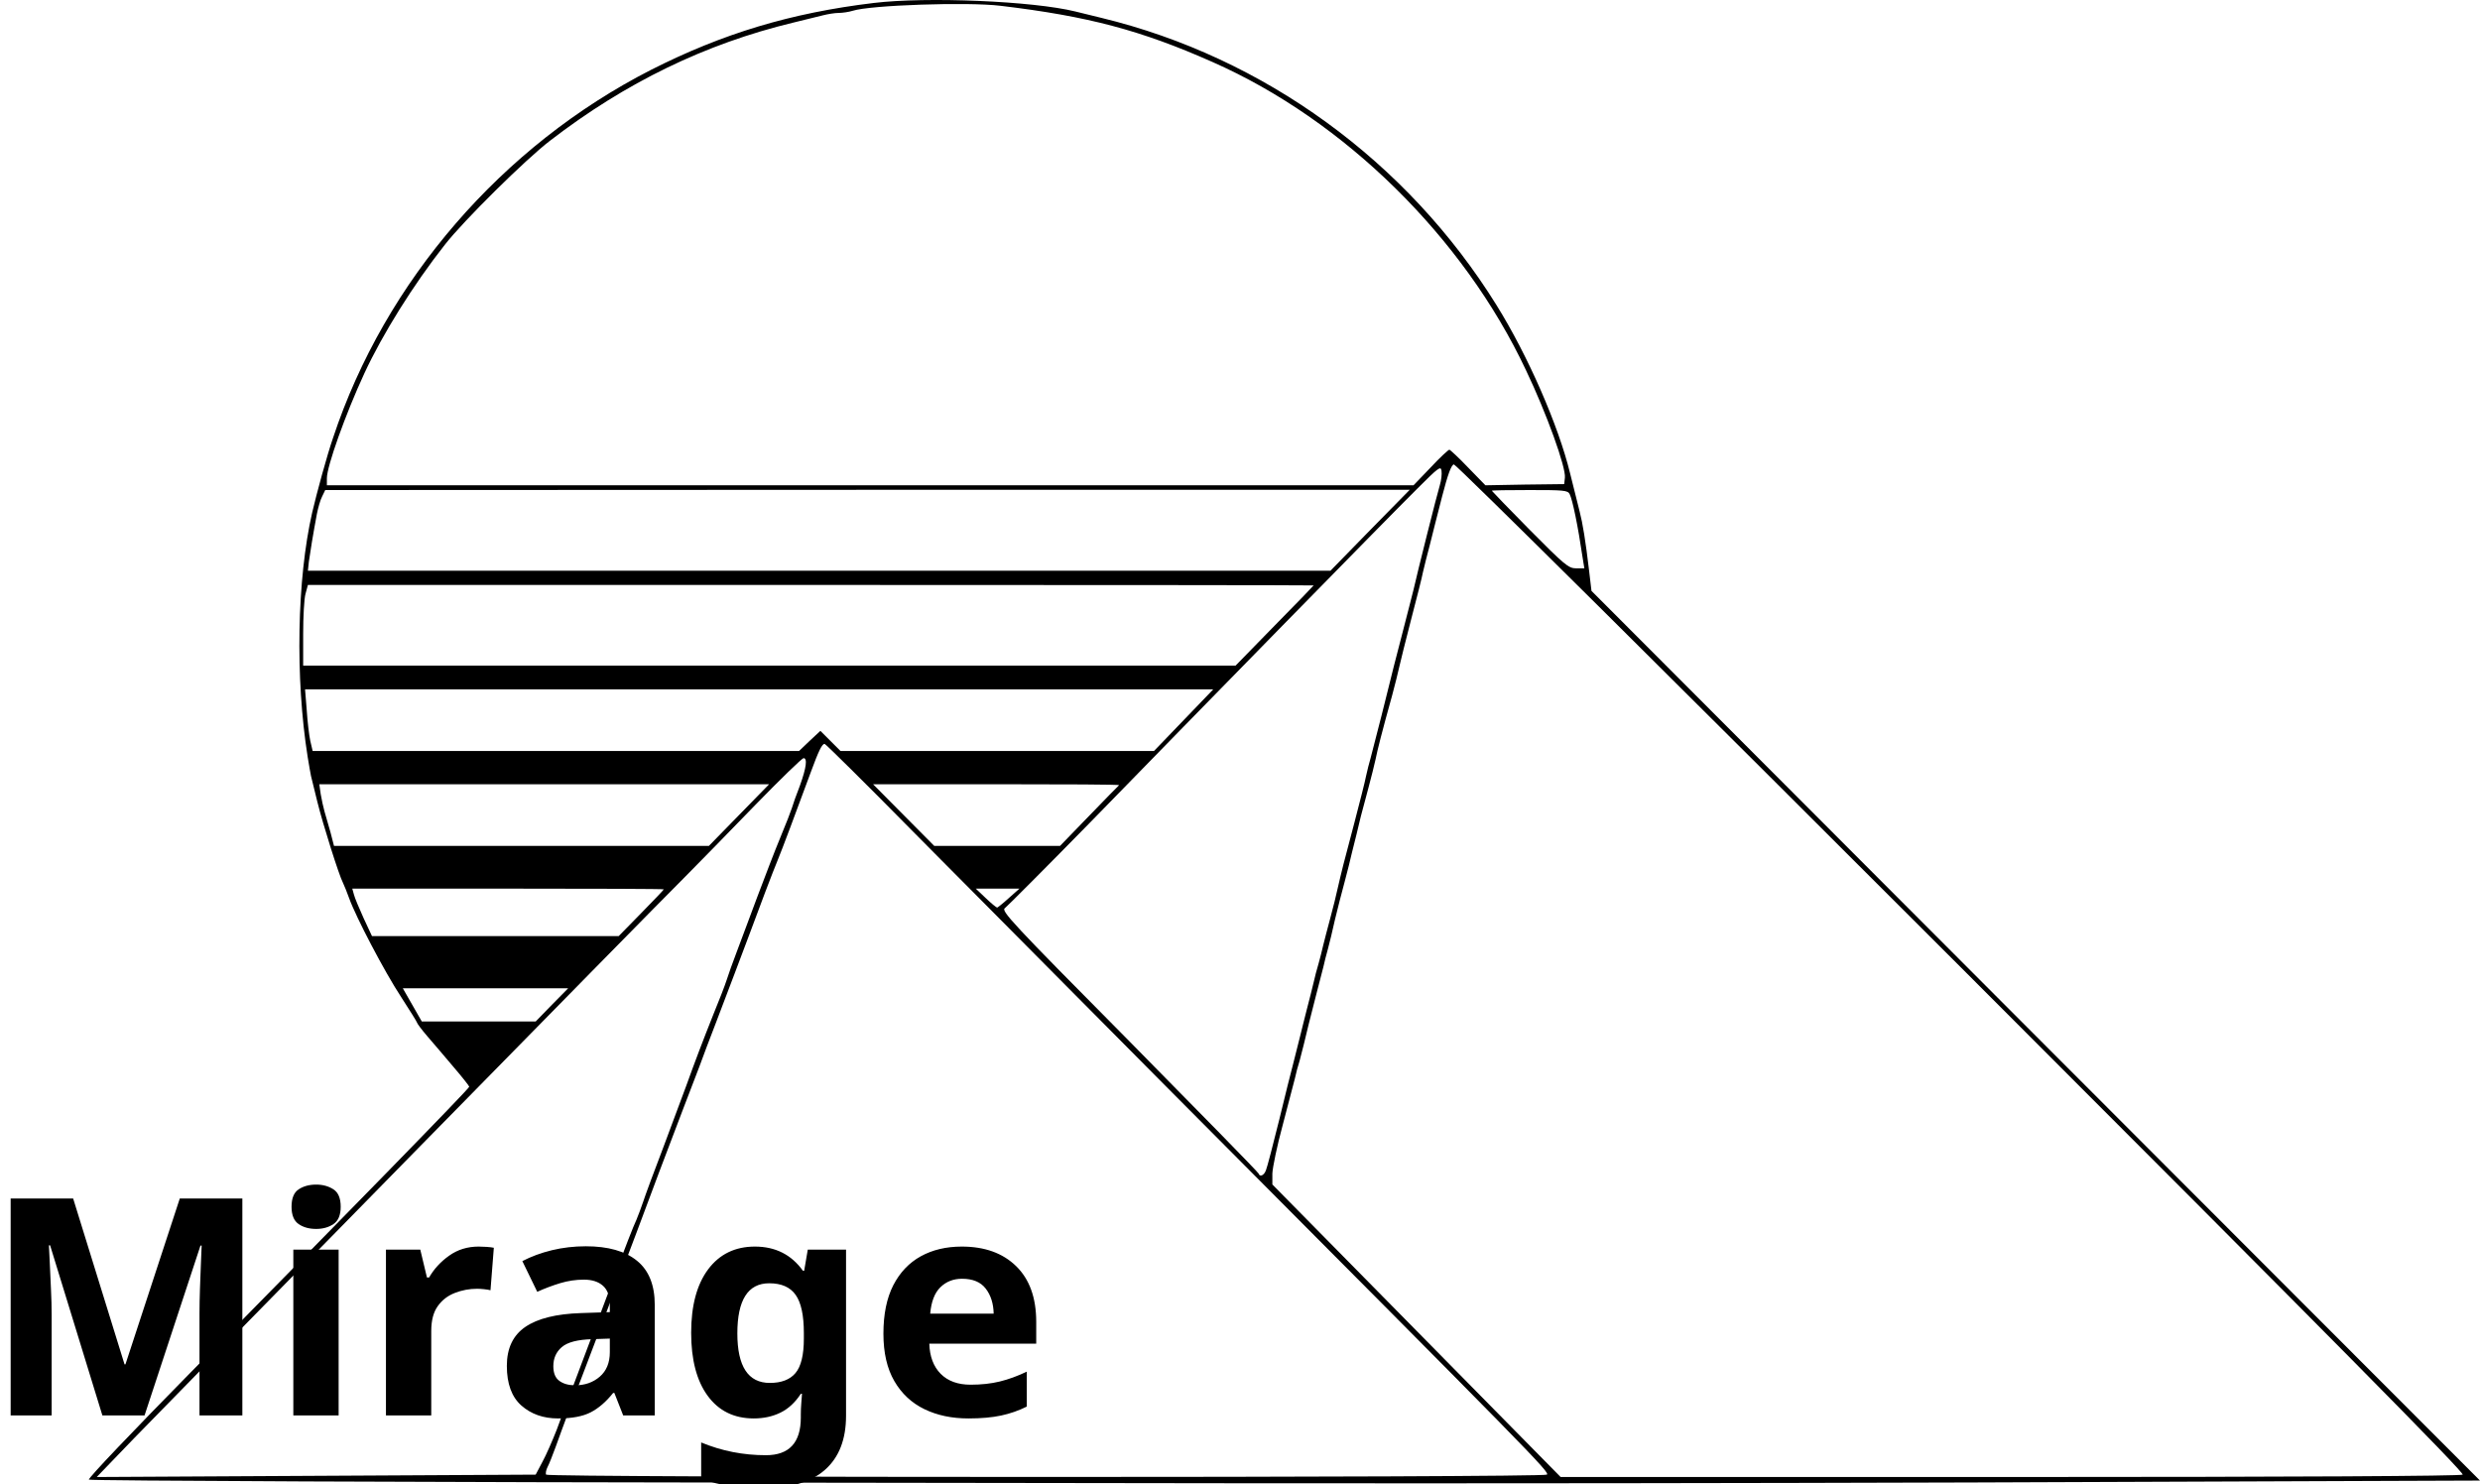
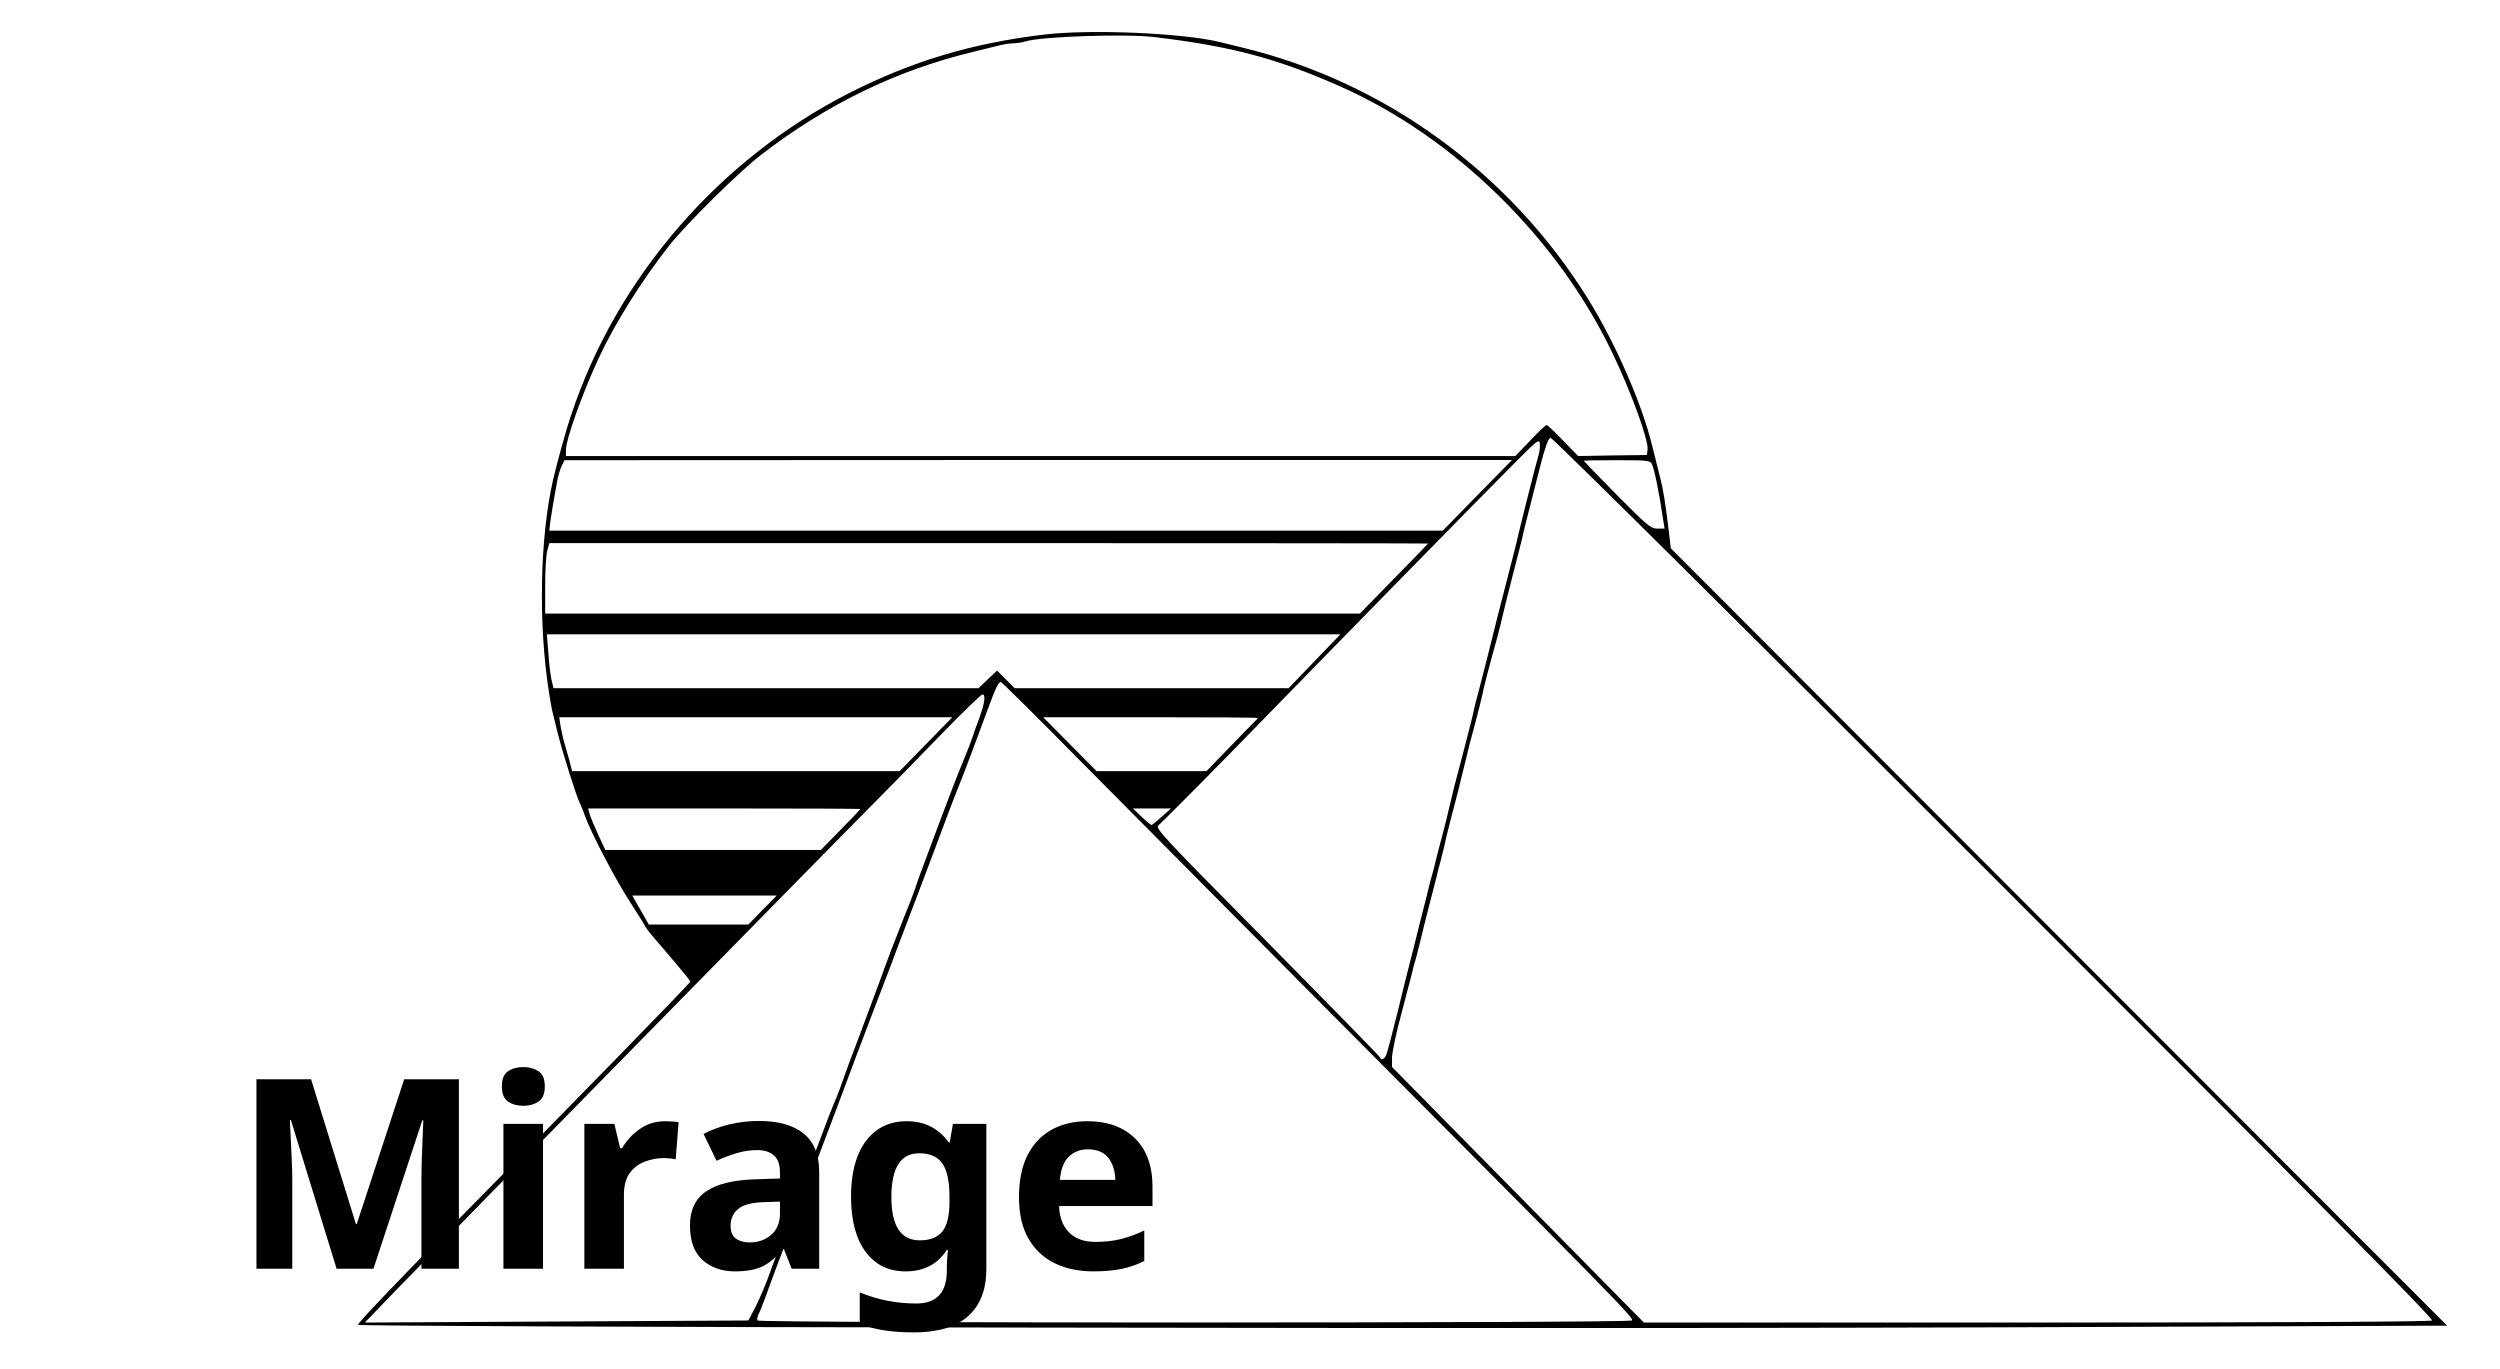
- <svg xmlns="http://www.w3.org/2000/svg" version="1.0" width="522.639" height="312.606" viewBox="0 0 522.639 312.606" preserveAspectRatio="xMidYMid" id="svg267">
+ <svg xmlns="http://www.w3.org/2000/svg" version="1.0" width="603px" height="330px" viewBox="0 0 603 330" preserveAspectRatio="xMidYMid meet" id="svg267">
  <defs id="defs271" />
-   <g fill="#000000" fill-rule="evenodd" id="g265" transform="translate(-67.61094,-7.726074)">
-     <path d="m 240.35,320.2 c -84.45,-0.1 -153.75,-0.4 -154,-0.65 -0.25,-0.25 9.45,-10.4 21.5,-22.65 32.45,-32.95 58.65,-59.75 58.65,-60.15 0,-0.15 -1.5,-2.05 -3.3,-4.15 -1.8,-2.15 -4.3,-5.05 -5.5,-6.45 -1.25,-1.45 -2.2,-2.75 -2.2,-2.9 0,-0.15 -1.55,-2.6 -3.35,-5.4 -3.55,-5.4 -9.55,-16.9 -10.95,-20.8 -0.45,-1.25 -1.05,-2.75 -1.3,-3.25 -0.85,-1.6 -4.25,-12.4 -5.4,-17.05 -0.6,-2.5 -1.2,-4.95 -1.35,-5.5 -0.1,-0.55 -0.45,-2.35 -0.7,-4 -2.65,-16.7 -2.25,-37.5 0.95,-51.5 0.95,-4.1 3.15,-12.15 4.4,-15.75 10.95,-33.05 35.65,-61.55 67,-77.55 15.1,-7.65 29.45,-12 46.95,-14.1 11.2,-1.35 33.6,-0.4 42.5,1.8 0.55,0.15 3,0.75 5.5,1.35 34.25,8.3 64.4,30.2 83.25,60.55 6.6,10.6 13.05,25.35 15.5,35.45 1.05,4.25 1.45,5.85 2,8 0.65,2.5 1.25,6.15 2,12.5 l 0.5,4.25 93.6,93.75 93.65,93.75 -27.9,0.1 c -112.7,0.5 -188.05,0.6 -322,0.35 m -144.5,-9.35 c 11.55,-11.9 109.4,-111.65 115.9,-118.1 3,-3.05 9.8,-9.95 15.05,-15.4 5.3,-5.45 9.85,-9.85 10.15,-9.85 0.85,0 0.6,2 -0.75,5.75 -0.75,1.9 -1.5,4.05 -1.7,4.75 -0.2,0.65 -1.3,3.5 -2.45,6.25 -1.15,2.75 -3.3,8.4 -4.85,12.5 -1.55,4.1 -3.45,9.3 -4.3,11.5 -0.85,2.2 -1.8,4.9 -2.15,6 -0.35,1.1 -1.6,4.35 -2.8,7.25 -2.25,5.65 -3.85,9.85 -5.7,15 -0.65,1.75 -2.8,7.5 -4.75,12.75 -2,5.2 -3.95,10.5 -4.35,11.75 -0.4,1.2 -1.05,2.9 -1.4,3.75 -0.7,1.5 -2.3,5.6 -4.8,12.35 -4.9,13.05 -7.4,19.65 -9,23.9 -0.8,2.05 -2.15,5.65 -3,8 -0.9,2.3 -2.25,5.4 -3.05,6.85 l -1.4,2.65 -46.25,0.25 L 88,319 l 7.85,-8.15 m 86.85,7.65 c -0.15,-0.3 0,-1 0.3,-1.6 0.3,-0.55 1.1,-2.55 1.75,-4.35 0.65,-1.85 1.75,-4.8 2.4,-6.55 2.2,-5.7 10.75,-28.3 14.6,-38.5 2.1,-5.7 7.3,-19.5 9.8,-26 1.1,-2.9 2.65,-6.95 3.45,-9 0.75,-2.1 2.3,-6.15 3.4,-9 2.7,-7.05 5.95,-15.7 7.1,-18.75 1.85,-5.05 5.1,-13.6 6,-15.75 0.9,-2.15 3.85,-10.05 7,-18.6 1.6,-4.35 2.35,-5.95 2.9,-5.9 0.2,0 8.55,8.25 18.5,18.35 10,10.1 34.65,34.9 54.75,55.15 76.6,76.95 79.6,80 78.95,80.5 -0.85,0.65 -210.55,0.65 -210.9,0 m 183.4,-30.35 -30.35,-30.8 v -2.3 c 0.05,-1.3 1,-5.9 2.2,-10.3 1.15,-4.4 2.3,-8.8 2.55,-9.75 0.2,-1 0.65,-2.65 1,-3.75 0.55,-2.1 1.15,-4.45 1.9,-7.65 0.25,-1.05 0.95,-3.8 1.55,-6.1 0.6,-2.35 1.3,-5.05 1.55,-6 0.2,-1 0.65,-2.65 0.95,-3.75 0.3,-1.1 1,-3.95 1.5,-6.25 0.55,-2.35 1.5,-5.95 2.05,-8 0.55,-2.1 1.25,-4.8 1.5,-6 0.3,-1.25 0.75,-3.05 1,-4 0.25,-1 0.65,-2.65 0.9,-3.75 0.3,-1.1 1,-3.8 1.6,-6 0.6,-2.2 1.25,-4.9 1.5,-6 0.4,-2 1.3,-5.6 3.5,-13.5 0.6,-2.2 1.25,-4.9 1.5,-6 0.25,-1.1 1.35,-5.6 2.5,-10 1.15,-4.4 2.3,-8.9 2.5,-10 0.25,-1.1 0.9,-3.7 1.45,-5.75 0.5,-2.1 1.7,-6.7 2.6,-10.25 1.15,-4.45 1.9,-6.55 2.45,-6.65 0.4,-0.1 45.15,44.3 107,106.15 78.05,78.05 106.05,106.4 105.6,106.75 -0.4,0.3 -34.5,0.5 -95.35,0.5 H 396.5 l -30.4,-30.85 m -33.25,-33.1 c -0.05,-0.25 -12.35,-12.8 -27.25,-27.9 -25.05,-25.25 -27.1,-27.5 -26.2,-28.05 0.5,-0.4 8.7,-8.6 18.15,-18.25 22.45,-23.05 62.3,-63.75 68.7,-70.1 4.5,-4.5 5,-4.9 5.15,-3.8 0.1,0.7 -0.05,2 -0.35,3 -0.55,1.75 -4.8,18.65 -5.55,22.05 -0.25,0.95 -1.35,5.35 -2.5,9.75 -1.15,4.4 -2.3,8.9 -2.55,10 -0.4,1.75 -2.8,11.15 -4,15.75 -0.3,0.95 -0.7,2.65 -0.95,3.75 -0.2,1.1 -1.35,5.6 -2.5,10 -2.25,8.4 -2.65,10.1 -3.5,13.75 -0.25,1.2 -0.95,4.05 -1.55,6.25 -0.6,2.2 -1.25,4.75 -1.5,5.75 -0.2,0.95 -0.65,2.65 -0.95,3.75 -0.35,1.1 -0.8,2.9 -1.05,4 -0.25,1.1 -0.9,3.65 -1.45,5.75 -0.5,2.05 -1.1,4.3 -1.25,5 -0.95,3.75 -1.25,4.9 -1.7,6.75 -0.3,1.1 -1.6,6.25 -2.85,11.45 -1.3,5.25 -2.55,10.05 -2.8,10.65 -0.4,1.1 -1.3,1.5 -1.55,0.7 M 154.5,219.5 l -2,-3.5 h 17.45 17.4 l -3.45,3.5 -3.4,3.5 h -12 -12 l -2,-3.5 m -10.25,-18.25 c -0.95,-2.1 -1.9,-4.35 -2.05,-5 L 141.85,195 h 32.8 c 18.05,0 32.85,0.05 32.85,0.15 0,0.1 -2.15,2.35 -4.75,5 L 198,205 h -26 -26 l -1.75,-3.75 m 131.1,-4.25 -2.1,-2 h 4.6 4.6 l -2.25,2 c -1.2,1.1 -2.35,2 -2.45,2 -0.15,0 -1.25,-0.9 -2.4,-2 m -138.1,-13.9 c -0.45,-1.6 -1,-3.55 -1.25,-4.35 -0.25,-0.85 -0.6,-2.5 -0.8,-3.65 l -0.3,-2.1 h 47.4 47.4 l -6.35,6.5 L 217,186 H 177.5 138 l -0.75,-2.9 m 120.8,-3.6 -6.45,-6.5 h 26 c 14.35,0 25.95,0.05 25.85,0.2 -0.15,0.1 -3,3.05 -6.35,6.5 L 291,186 H 277.75 264.5 l -6.45,-6.5 M 133,163.85 c -0.25,-1.15 -0.6,-4.1 -0.75,-6.5 L 131.9,153 h 95.7 95.7 l -6.25,6.5 -6.25,6.5 h -33 -33.05 l -2.15,-2.15 -2.1,-2.1 -2.25,2.1 L 236,166 H 184.75 133.5 l -0.5,-2.15 m -1.5,-22.5 c 0,-3.65 0.2,-7.45 0.5,-8.5 l 0.5,-1.85 h 106 c 58.3,0 105.95,0.05 105.95,0.1 0,0.05 -3.7,3.9 -8.25,8.5 L 328,148 H 229.75 131.5 v -6.65 m 1.2,-15.25 c 0.25,-1.85 0.9,-5.85 1.7,-10.1 0.25,-1.25 0.7,-2.9 1.1,-3.65 l 0.65,-1.35 114.25,-0.05 h 114.3 l -8.35,8.5 L 348,128 H 240.25 132.5 l 0.2,-1.9 M 390,119.4 c -4.4,-4.45 -8,-8.2 -8,-8.25 0,-0.1 3.55,-0.15 7.95,-0.15 7.1,0 8.05,0.05 8.45,0.85 0.6,1.15 1.75,6.7 2.75,13.5 l 0.35,2.15 h -1.75 c -1.6,0 -2.45,-0.75 -9.75,-8.1 M 136.5,108.5 c 0,-2.5 3.9,-13.45 7.9,-22.1 3.8,-8.2 10.3,-18.65 17,-27.15 3.85,-4.95 17,-17.95 22.1,-21.85 15.95,-12.3 32.8,-20.45 51.25,-24.9 2.45,-0.6 5.3,-1.3 6.3,-1.55 1,-0.25 2.45,-0.5 3.3,-0.5 0.8,0 2.15,-0.2 2.95,-0.45 3.7,-1.2 24.25,-1.9 31.2,-1.05 18.4,2.2 29.55,5.15 44.65,11.85 27.75,12.25 52.85,36.9 66.05,64.95 4.35,9.1 8.45,20.5 8.2,22.65 l -0.15,1.35 -8.3,0.1 -8.3,0.15 -3.65,-3.75 c -2,-2.1 -3.8,-3.75 -3.95,-3.75 -0.2,0 -2,1.65 -3.95,3.75 L 365.5,110 H 251 136.5 v -1.5" id="path263" />
+   <g fill="#000000" fill-rule="evenodd" id="g265">
+     <path d="M240.35 320.20 C155.90 320.10 86.60 319.80 86.35 319.55 C86.10 319.30 95.80 309.15 107.85 296.90 C140.30 263.95 166.50 237.15 166.50 236.75 C166.50 236.60 165 234.70 163.20 232.60 C161.40 230.45 158.90 227.55 157.70 226.15 C156.45 224.70 155.50 223.40 155.50 223.25 C155.50 223.10 153.95 220.65 152.15 217.85 C148.60 212.45 142.60 200.95 141.20 197.05 C140.75 195.80 140.15 194.30 139.90 193.80 C139.05 192.20 135.65 181.40 134.50 176.75 C133.90 174.25 133.30 171.80 133.15 171.25 C133.05 170.70 132.70 168.90 132.45 167.25 C129.80 150.55 130.20 129.75 133.40 115.75 C134.35 111.65 136.55 103.60 137.80 100 C148.75 66.95 173.45 38.45 204.80 22.45 C219.90 14.80 234.25 10.45 251.75 8.35 C262.95 7 285.35 7.95 294.25 10.15 C294.80 10.30 297.25 10.90 299.75 11.50 C334 19.80 364.15 41.70 383 72.05 C389.60 82.65 396.05 97.40 398.50 107.50 C399.55 111.75 399.95 113.35 400.50 115.50 C401.15 118 401.75 121.65 402.50 128 L403 132.25 496.60 226 L590.25 319.75 562.35 319.85 C449.65 320.35 374.30 320.45 240.35 320.20 M95.85 310.85 C107.40 298.95 205.25 199.20 211.75 192.75 C214.75 189.70 221.55 182.80 226.80 177.35 C232.10 171.90 236.65 167.50 236.95 167.50 C237.80 167.50 237.55 169.50 236.20 173.25 C235.45 175.15 234.70 177.30 234.50 178 C234.30 178.65 233.20 181.50 232.05 184.25 C230.90 187 228.75 192.65 227.20 196.75 C225.65 200.85 223.75 206.05 222.90 208.25 C222.05 210.45 221.10 213.15 220.75 214.25 C220.40 215.35 219.15 218.60 217.95 221.50 C215.70 227.15 214.10 231.35 212.25 236.50 C211.60 238.25 209.45 244 207.50 249.25 C205.50 254.45 203.55 259.75 203.15 261 C202.75 262.20 202.10 263.90 201.75 264.75 C201.05 266.25 199.45 270.35 196.95 277.10 C192.05 290.15 189.55 296.75 187.95 301 C187.15 303.05 185.80 306.65 184.95 309 C184.05 311.30 182.70 314.40 181.90 315.85 L180.50 318.50 134.25 318.75 L88 319 95.85 310.85 M182.70 318.50 C182.55 318.20 182.70 317.50 183 316.90 C183.30 316.35 184.10 314.35 184.75 312.55 C185.40 310.70 186.50 307.75 187.15 306 C189.35 300.30 197.90 277.70 201.75 267.50 C203.85 261.80 209.05 248 211.55 241.50 C212.65 238.60 214.20 234.55 215 232.50 C215.75 230.40 217.30 226.35 218.40 223.50 C221.10 216.45 224.35 207.80 225.50 204.75 C227.35 199.70 230.60 191.15 231.50 189 C232.40 186.85 235.35 178.95 238.50 170.40 C240.10 166.05 240.85 164.45 241.40 164.50 C241.60 164.50 249.95 172.75 259.90 182.85 C269.90 192.95 294.55 217.75 314.65 238 C391.25 314.95 394.25 318 393.60 318.50 C392.75 319.15 183.05 319.15 182.70 318.50 M366.10 288.15 L335.75 257.35 335.75 255.05 C335.80 253.75 336.75 249.15 337.95 244.75 C339.10 240.35 340.25 235.95 340.50 235 C340.70 234 341.15 232.35 341.50 231.25 C342.05 229.15 342.65 226.80 343.40 223.60 C343.65 222.55 344.35 219.80 344.95 217.50 C345.55 215.15 346.25 212.45 346.50 211.50 C346.70 210.50 347.15 208.85 347.45 207.75 C347.75 206.65 348.45 203.80 348.95 201.50 C349.50 199.15 350.45 195.55 351 193.50 C351.55 191.40 352.25 188.70 352.50 187.50 C352.80 186.25 353.25 184.45 353.50 183.50 C353.75 182.50 354.15 180.85 354.40 179.75 C354.70 178.65 355.40 175.95 356 173.75 C356.60 171.55 357.25 168.85 357.50 167.75 C357.90 165.75 358.80 162.15 361 154.25 C361.60 152.05 362.25 149.35 362.50 148.25 C362.75 147.15 363.85 142.65 365 138.25 C366.15 133.85 367.30 129.35 367.50 128.25 C367.75 127.15 368.40 124.55 368.95 122.50 C369.45 120.40 370.65 115.80 371.55 112.25 C372.70 107.80 373.45 105.70 374 105.60 C374.40 105.50 419.15 149.90 481 211.75 C559.05 289.80 587.05 318.15 586.60 318.50 C586.20 318.80 552.10 319 491.25 319 L396.50 319 366.10 288.15 M332.85 255.05 C332.80 254.80 320.50 242.25 305.60 227.15 C280.55 201.90 278.50 199.65 279.40 199.10 C279.90 198.70 288.10 190.50 297.55 180.85 C320 157.80 359.85 117.10 366.25 110.75 C370.75 106.25 371.25 105.85 371.40 106.95 C371.50 107.65 371.35 108.95 371.05 109.95 C370.50 111.70 366.25 128.60 365.50 132 C365.25 132.95 364.15 137.35 363 141.75 C361.85 146.15 360.70 150.65 360.45 151.75 C360.05 153.50 357.65 162.90 356.45 167.50 C356.15 168.45 355.75 170.15 355.50 171.25 C355.30 172.35 354.15 176.85 353 181.25 C350.75 189.65 350.35 191.35 349.50 195 C349.25 196.20 348.55 199.05 347.95 201.25 C347.35 203.45 346.70 206 346.45 207 C346.25 207.95 345.80 209.65 345.50 210.75 C345.15 211.85 344.70 213.65 344.45 214.75 C344.20 215.85 343.55 218.40 343 220.50 C342.50 222.55 341.90 224.80 341.75 225.50 C340.80 229.25 340.50 230.40 340.05 232.25 C339.75 233.35 338.45 238.50 337.20 243.70 C335.90 248.95 334.65 253.75 334.40 254.35 C334 255.45 333.10 255.85 332.85 255.05 M154.50 219.50 L152.50 216 169.95 216 L187.35 216 183.90 219.50 L180.50 223 168.50 223 L156.50 223 154.50 219.50 M144.25 201.25 C143.30 199.15 142.35 196.90 142.20 196.25 L141.85 195 174.65 195 C192.70 195 207.50 195.05 207.50 195.15 C207.50 195.25 205.35 197.50 202.75 200.15 L198 205 172 205 L146 205 144.25 201.25 M275.35 197 L273.25 195 277.85 195 L282.45 195 280.20 197 C279 198.10 277.85 199 277.75 199 C277.60 199 276.50 198.10 275.35 197 M137.25 183.10 C136.80 181.50 136.25 179.55 136 178.75 C135.75 177.90 135.40 176.25 135.20 175.10 L134.90 173 182.30 173 L229.70 173 223.35 179.50 L217 186 177.50 186 L138 186 137.25 183.10 M258.05 179.50 L251.60 173 277.60 173 C291.95 173 303.55 173.05 303.45 173.20 C303.30 173.30 300.45 176.25 297.10 179.70 L291 186 277.75 186 L264.50 186 258.05 179.50 M133 163.85 C132.75 162.70 132.40 159.75 132.25 157.35 L131.90 153 227.60 153 L323.30 153 317.05 159.50 L310.80 166 277.80 166 L244.75 166 242.60 163.85 L240.50 161.75 238.25 163.85 L236 166 184.75 166 L133.50 166 133 163.85 M131.50 141.35 C131.50 137.70 131.70 133.90 132 132.85 L132.50 131 238.50 131 C296.80 131 344.45 131.05 344.45 131.10 C344.45 131.15 340.75 135 336.20 139.60 L328 148 229.75 148 L131.50 148 131.50 141.35 M132.70 126.10 C132.95 124.25 133.60 120.25 134.40 116 C134.65 114.75 135.10 113.10 135.50 112.35 L136.15 111 250.40 110.95 L364.70 110.95 356.35 119.45 L348 128 240.25 128 L132.50 128 132.70 126.10 M390 119.40 C385.60 114.95 382 111.20 382 111.15 C382 111.05 385.55 111 389.95 111 C397.05 111 398 111.05 398.40 111.85 C399 113 400.15 118.55 401.15 125.35 L401.50 127.50 399.75 127.50 C398.15 127.50 397.30 126.75 390 119.40 M136.50 108.50 C136.50 106 140.40 95.05 144.40 86.40 C148.20 78.20 154.70 67.75 161.40 59.25 C165.25 54.30 178.40 41.30 183.50 37.40 C199.45 25.10 216.30 16.95 234.75 12.50 C237.20 11.90 240.05 11.20 241.05 10.95 C242.05 10.70 243.50 10.45 244.35 10.45 C245.15 10.45 246.50 10.25 247.30 10 C251 8.80 271.55 8.10 278.50 8.95 C296.90 11.15 308.05 14.10 323.15 20.80 C350.90 33.05 376 57.70 389.20 85.75 C393.55 94.85 397.65 106.25 397.40 108.40 L397.25 109.75 388.95 109.85 L380.65 110 377 106.25 C375 104.15 373.20 102.50 373.05 102.50 C372.85 102.50 371.05 104.15 369.10 106.25 L365.50 110 251 110 L136.50 110 136.50 108.50 " id="path263" />
  </g>
-   <text xml:space="preserve" style="font-size:64px;fill:#000000" x="-3.52" y="298.286" id="text327">
-     <tspan id="tspan325" x="-3.52" y="298.286" style="font-style:normal;font-variant:normal;font-weight:800;font-stretch:normal;font-size:64px;font-family:'Golos Text';-inkscape-font-specification:'Golos Text Ultra-Bold'">Mirage</tspan>
+   <text xml:space="preserve" style="font-size:64px;fill:#000000" x="56.091" y="306.012" id="text327">
+     <tspan id="tspan325" x="56.091" y="306.012" style="font-style:normal;font-variant:normal;font-weight:800;font-stretch:normal;font-size:64px;font-family:'Golos Text';-inkscape-font-specification:'Golos Text Ultra-Bold';font-variant-ligatures:normal;font-variant-caps:normal;font-variant-numeric:normal;font-variant-east-asian:normal">Mirage</tspan>
  </text>
</svg>
